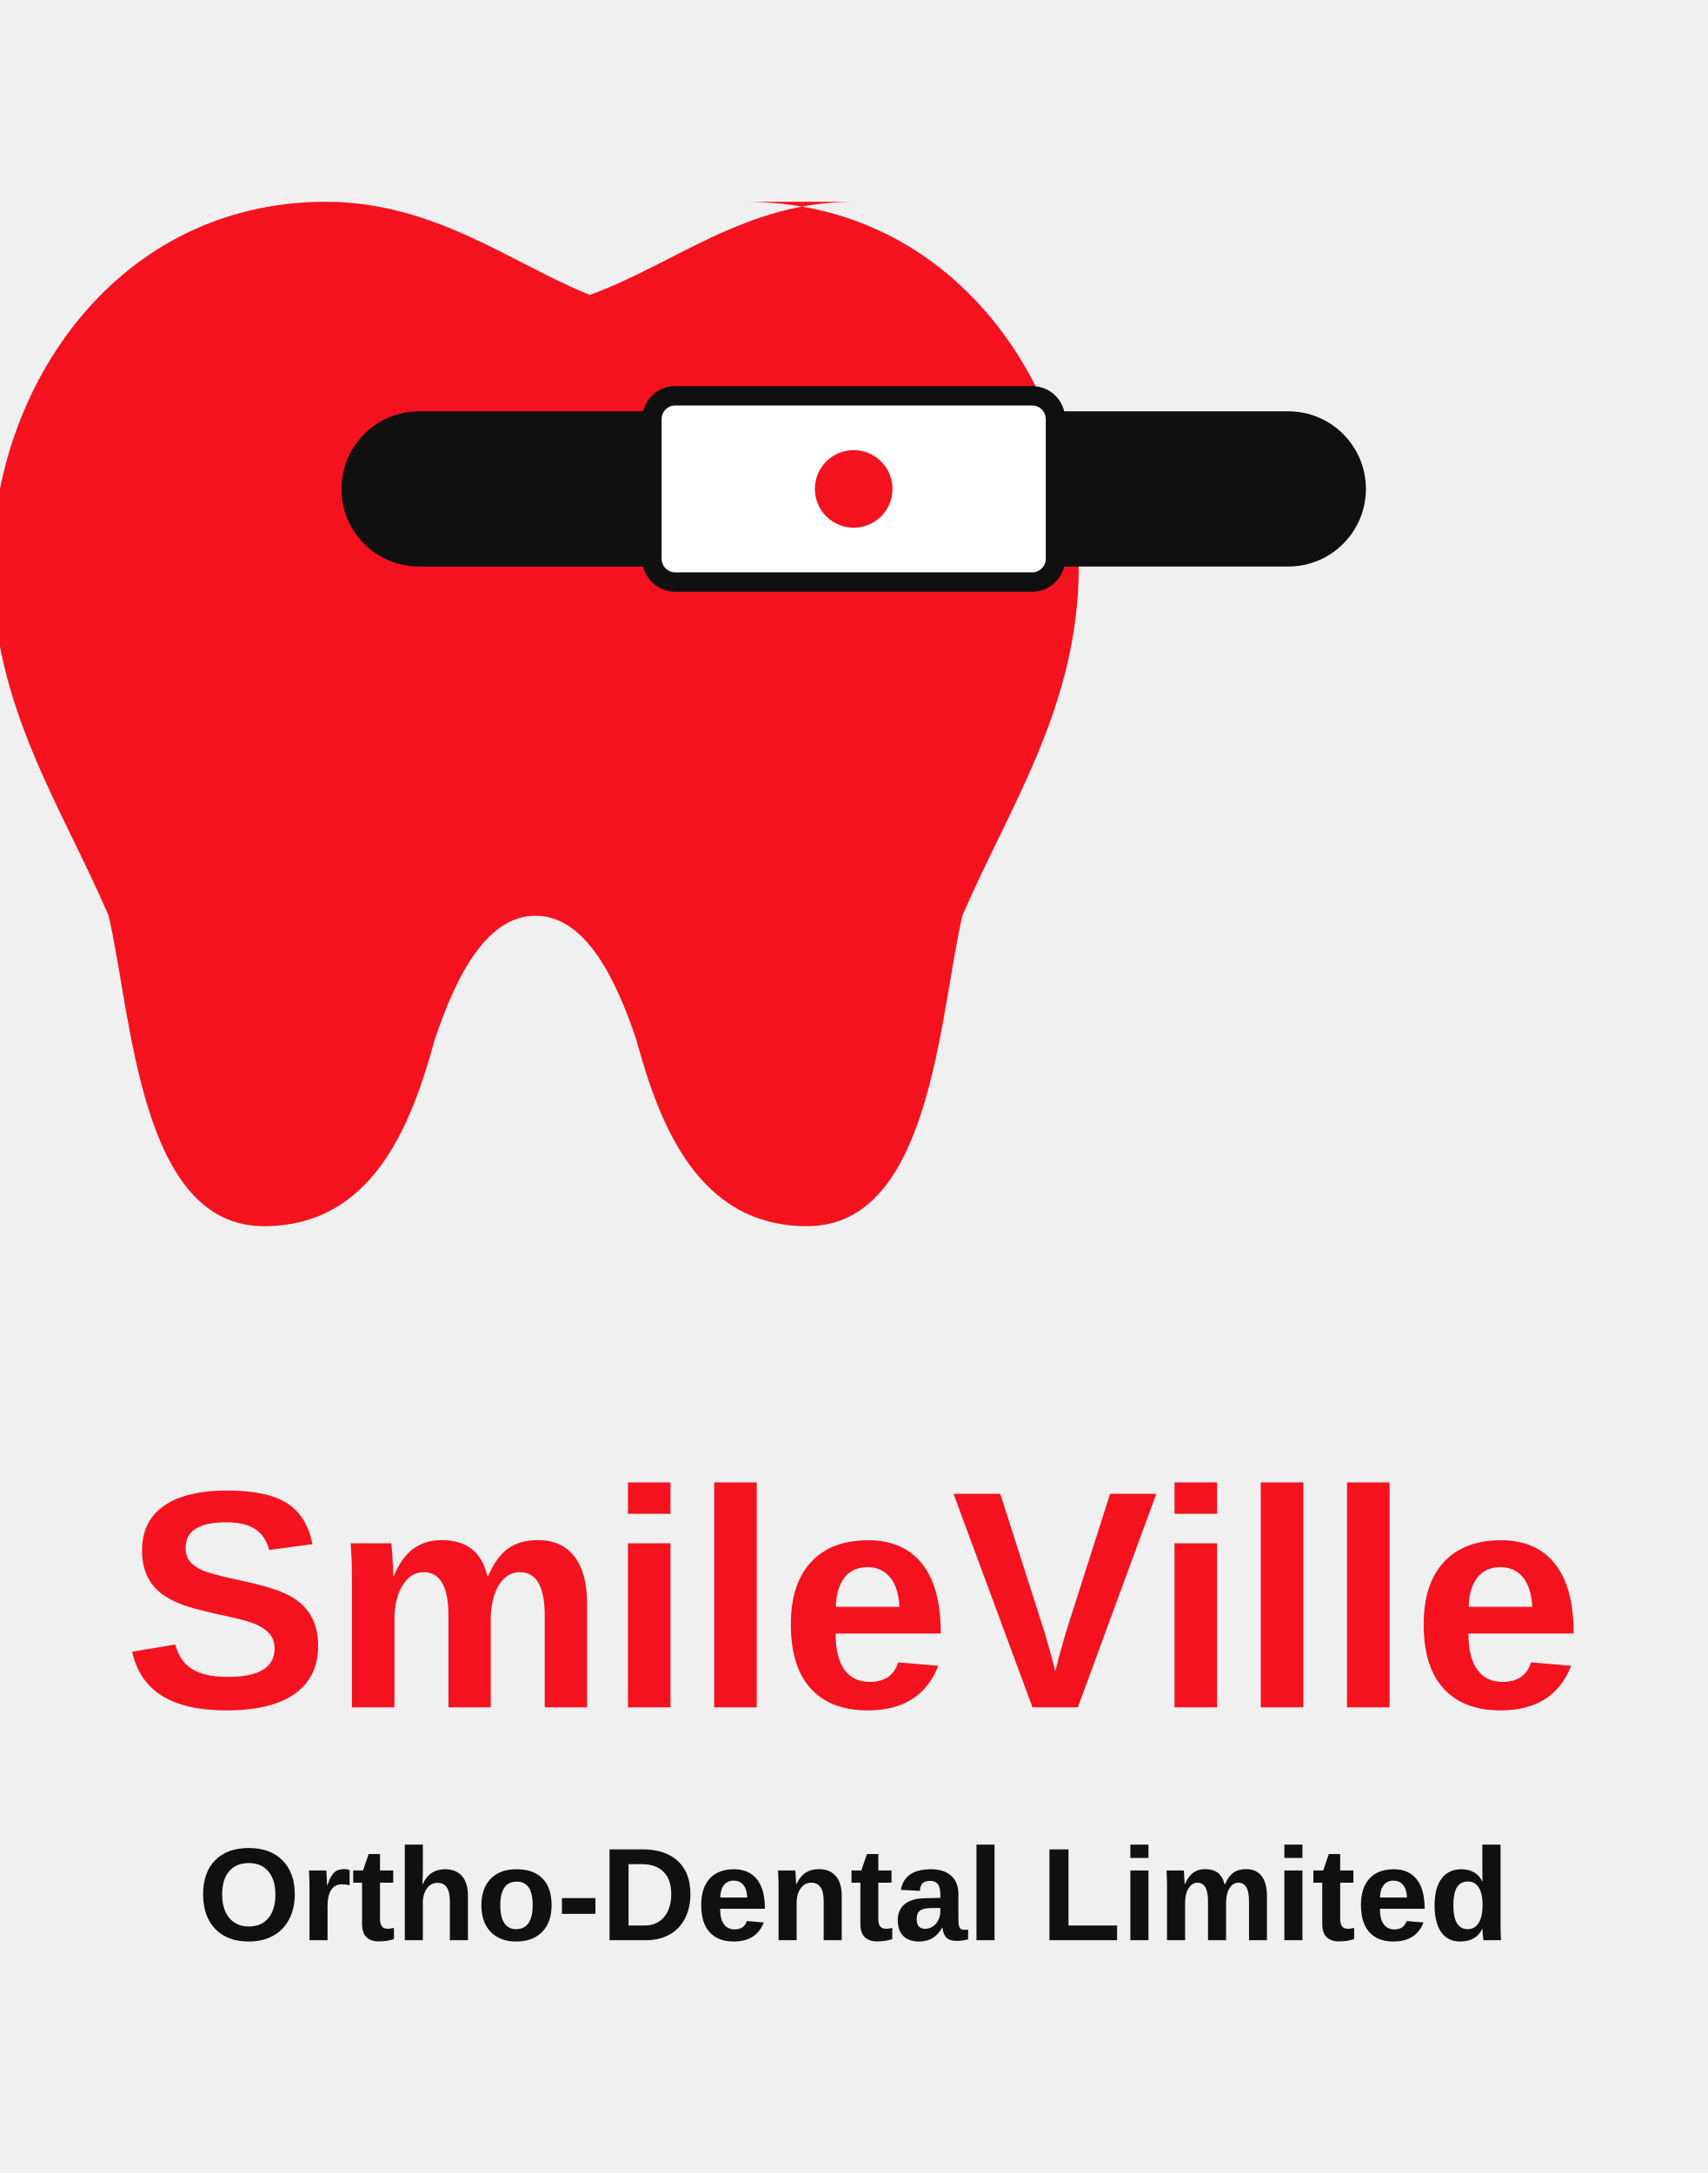
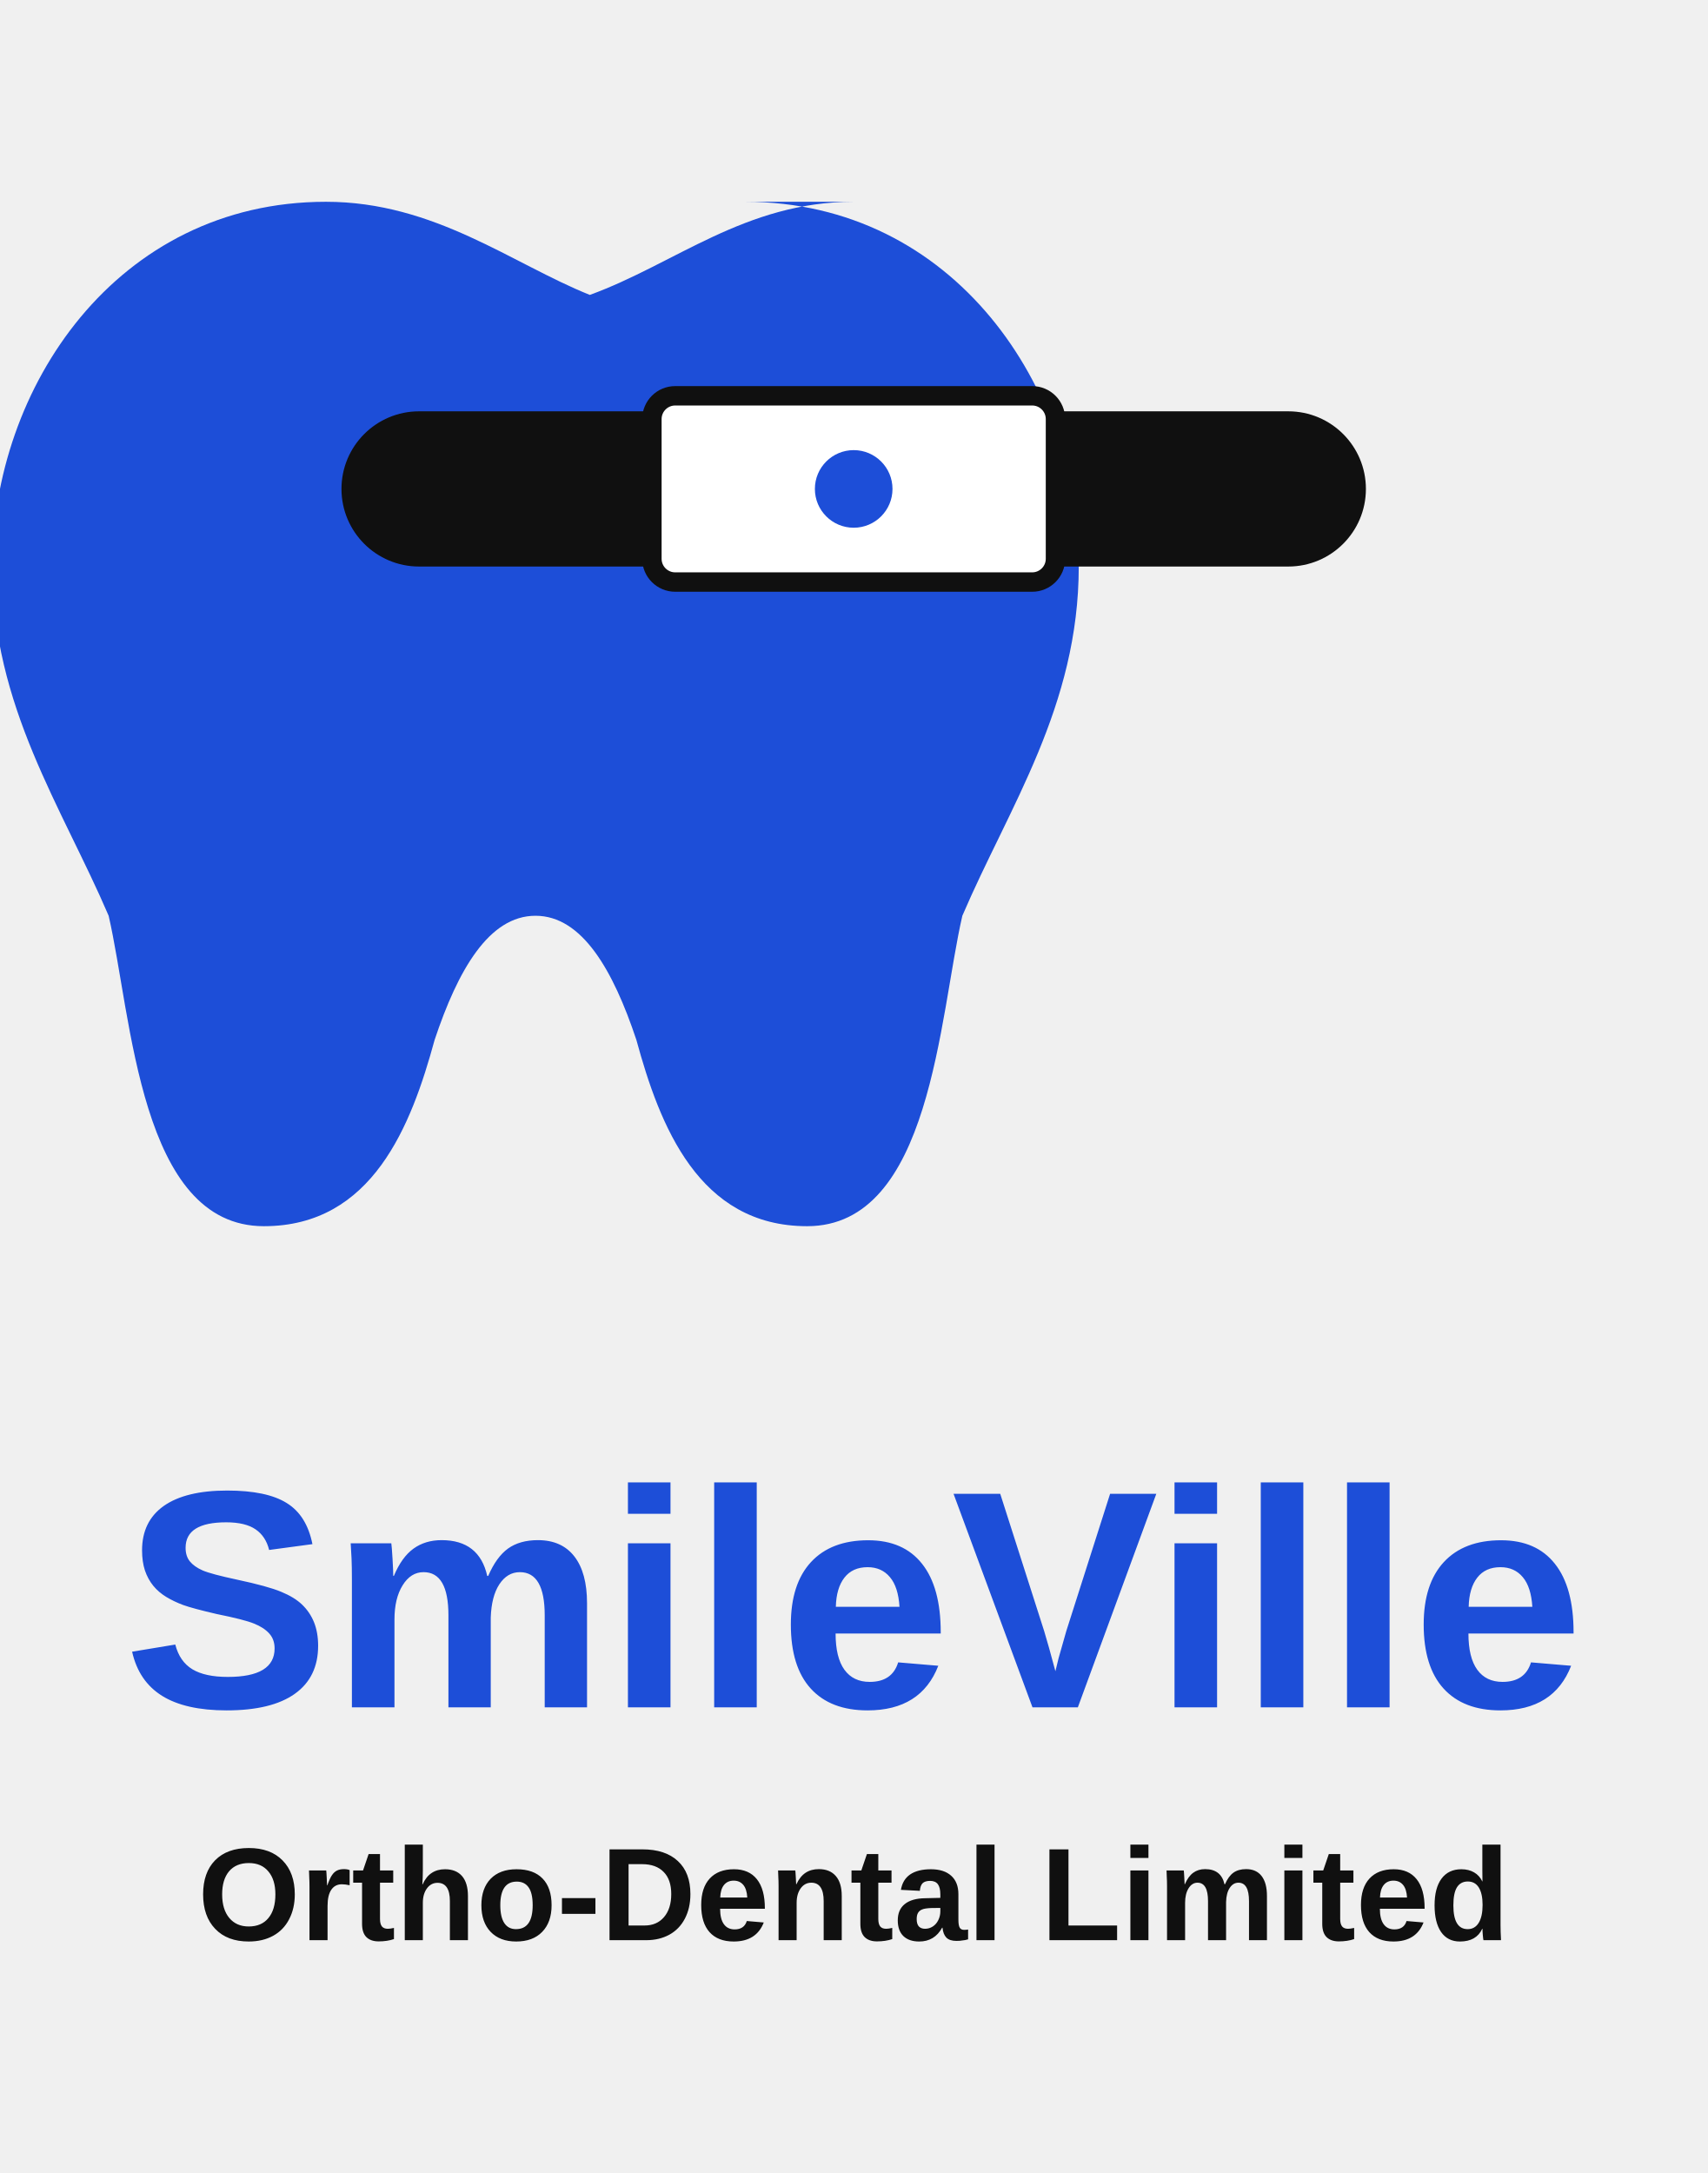
<svg xmlns="http://www.w3.org/2000/svg" viewBox="0 0 220 280">
  <rect width="220" height="280" fill="transparent" />
  <g transform="translate(0,6)">
-     <path d="M110 20c-14 0-23 8-34 12-10-4-20-12-34-12-27 0-43 24-43 47 0 18 9 31 15 45 3 13 4 40 20 40 14 0 19-13 22-24 3-9 7-16 13-16s10 7 13 16c3 11 8 24 22 24 16 0 17-27 20-40 6-14 15-27 15-45 0-23-16-47-43-47z" fill="#f4121f" />
+     <path d="M110 20c-14 0-23 8-34 12-10-4-20-12-34-12-27 0-43 24-43 47 0 18 9 31 15 45 3 13 4 40 20 40 14 0 19-13 22-24 3-9 7-16 13-16s10 7 13 16c3 11 8 24 22 24 16 0 17-27 20-40 6-14 15-27 15-45 0-23-16-47-43-47z" fill="#1D4ED8" />
    <rect x="44" y="47" width="132" height="20" rx="10" fill="#101010" />
    <rect x="84" y="45" width="52" height="24" rx="3" fill="#fff" stroke="#101010" stroke-width="2.5" />
-     <circle cx="110" cy="57" r="5" fill="#f4121f" />
+     <circle cx="110" cy="57" r="5" fill="#1D4ED8" />
  </g>
-   <text x="110" y="220" text-anchor="middle" font-size="40" font-family="Verdana, Arial, sans-serif" font-weight="700" fill="#f4121f">
+   <text x="110" y="220" text-anchor="middle" font-size="40" font-family="Verdana, Arial, sans-serif" font-weight="700" fill="#1D4ED8">
    SmileVille
  </text>
  <text x="110" y="250" text-anchor="middle" font-size="17" font-family="Verdana, Arial, sans-serif" font-weight="700" fill="#101010">
    Ortho-Dental Limited
  </text>
</svg>
